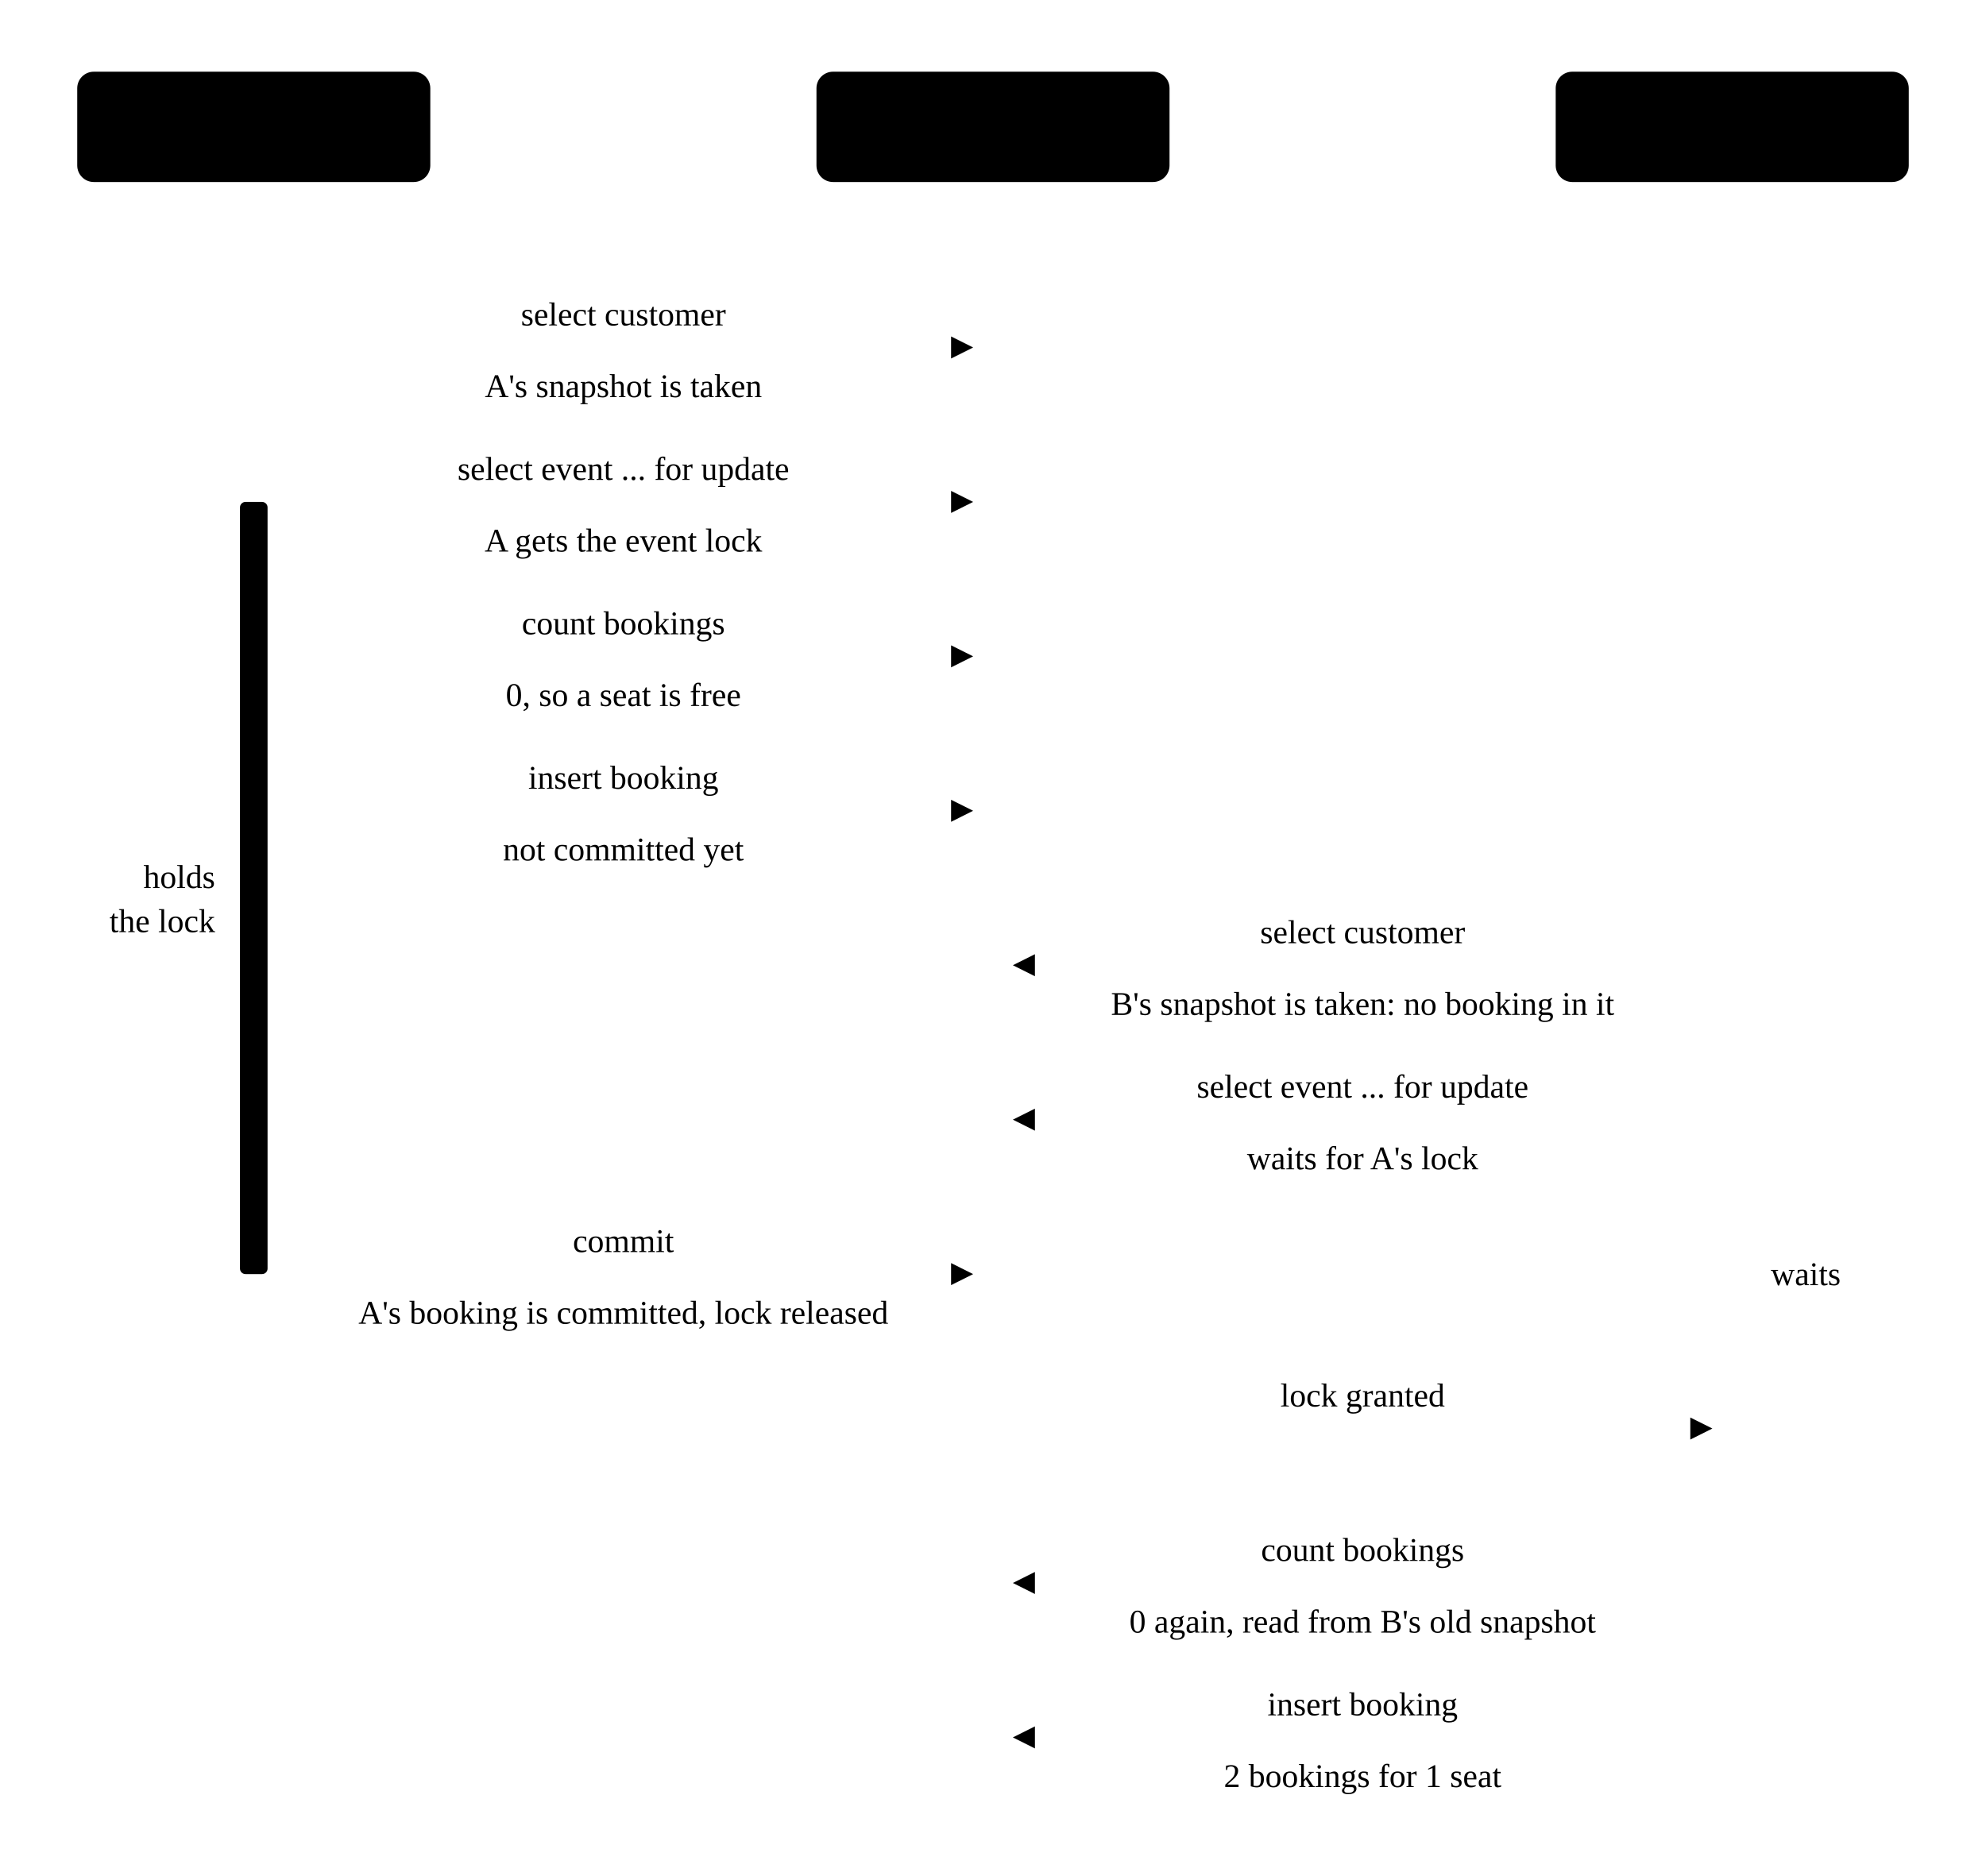
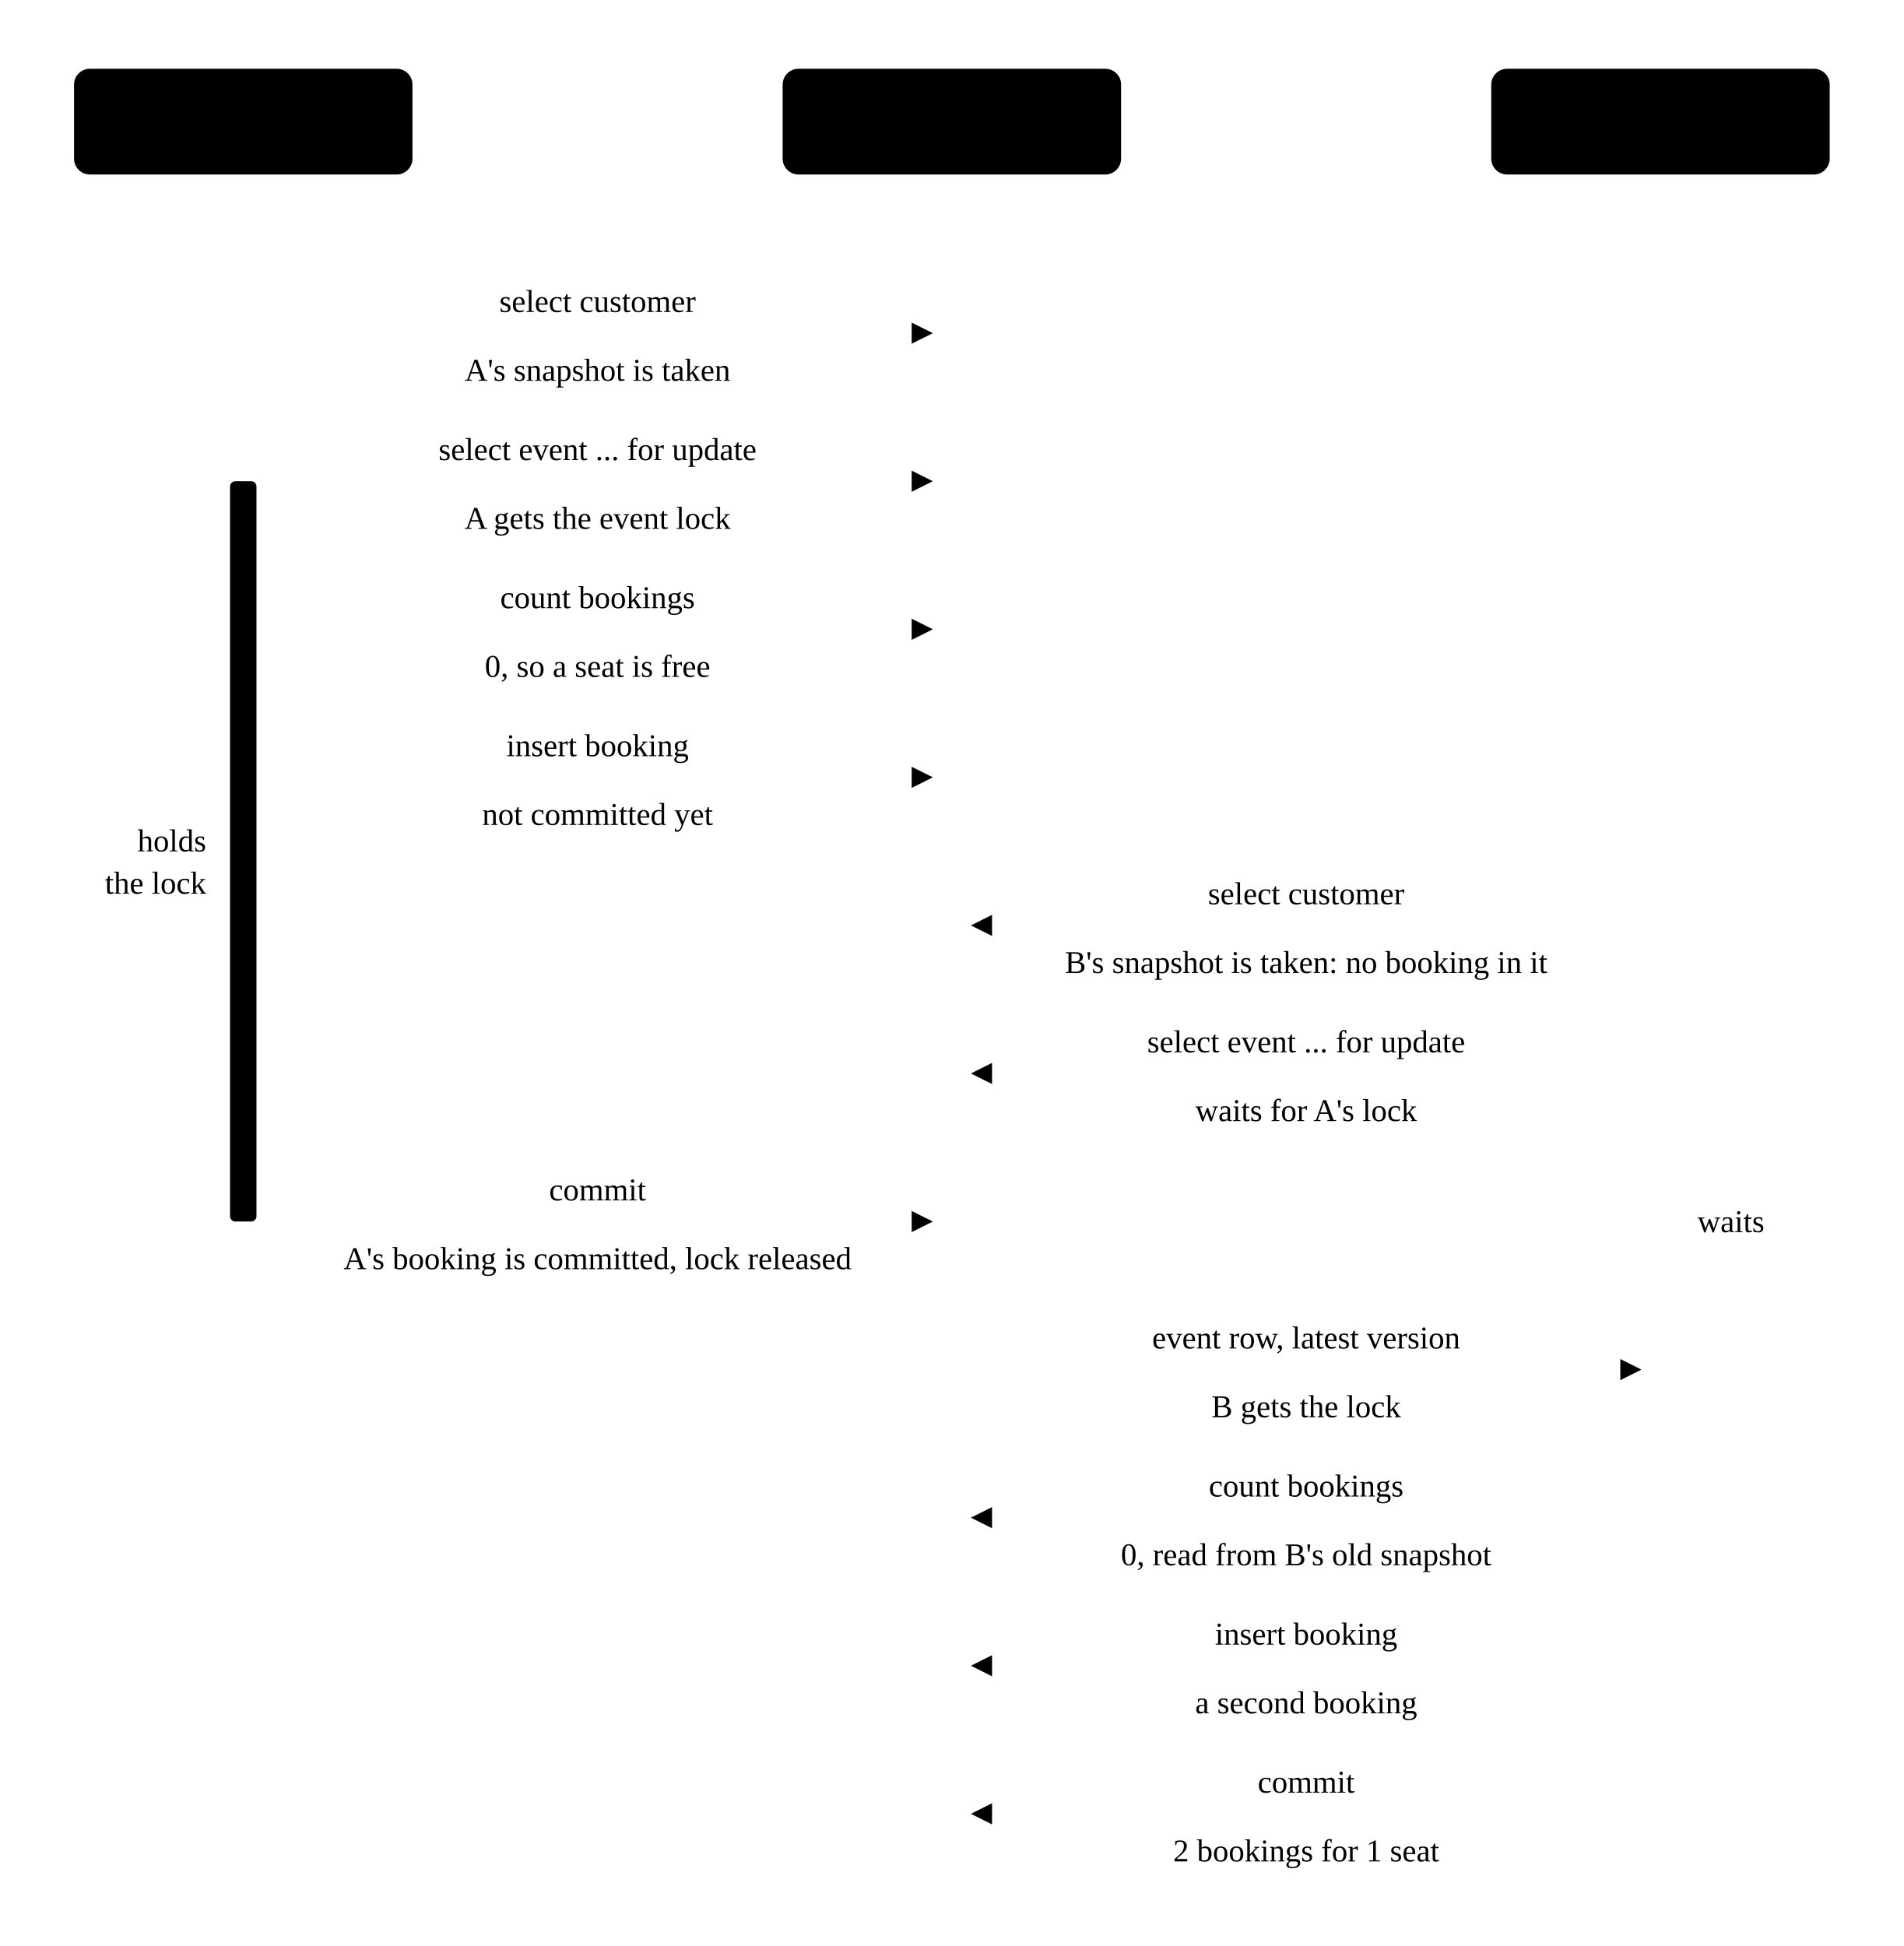
- <svg xmlns="http://www.w3.org/2000/svg" viewBox="0 0 720 680" class="cp-seq" aria-hidden="true">
+ <svg xmlns="http://www.w3.org/2000/svg" viewBox="0 0 720 736" class="cp-seq" aria-hidden="true">
  <defs>
    <marker id="seq-head" viewBox="0 0 10 10" refX="9" refY="5" markerWidth="8" markerHeight="8" orient="auto-start-reverse">
      <path d="M0,0 L10,5 L0,10 z" class="cp-seq-head" />
    </marker>
    <marker id="seq-head-bad" viewBox="0 0 10 10" refX="9" refY="5" markerWidth="8" markerHeight="8" orient="auto-start-reverse">
      <path d="M0,0 L10,5 L0,10 z" class="cp-seq-head-bad" />
    </marker>
  </defs>
-   <line x1="92" y1="66" x2="92" y2="670" class="cp-seq-life" />
+   <line x1="92" y1="66" x2="92" y2="726" class="cp-seq-life" />
  <rect x="28" y="26" width="128" height="40" rx="6" class="cp-seq-box" />
  <text x="92" y="52" text-anchor="middle" class="cp-t-lab">Booking A</text>
-   <line x1="360" y1="66" x2="360" y2="670" class="cp-seq-life" />
+   <line x1="360" y1="66" x2="360" y2="726" class="cp-seq-life" />
  <rect x="296" y="26" width="128" height="40" rx="6" class="cp-seq-box" />
  <text x="360" y="52" text-anchor="middle" class="cp-t-lab">MySQL</text>
-   <line x1="628" y1="66" x2="628" y2="670" class="cp-seq-life" />
+   <line x1="628" y1="66" x2="628" y2="726" class="cp-seq-life" />
  <rect x="564" y="26" width="128" height="40" rx="6" class="cp-seq-box" />
  <text x="628" y="52" text-anchor="middle" class="cp-t-lab">Booking B</text>
  <rect x="87" y="182" width="10" height="280" rx="2" class="cp-seq-hold" />
  <text x="78" y="322.0" text-anchor="end" class="cp-t-val2">holds</text>
  <text x="78" y="338.0" text-anchor="end" class="cp-t-val2">the lock</text>
  <line x1="628" y1="406" x2="628" y2="518" class="cp-seq-wait" />
  <text x="642" y="466.0" class="cp-t-val2">waits</text>
  <line x1="100" y1="126" x2="352" y2="126" class="cp-seq-msg" marker-end="url(#seq-head)" />
  <text x="226.0" y="118" text-anchor="middle" class="cp-seq-code">select customer</text>
  <text x="226.0" y="144" text-anchor="middle" class="cp-seq-note">A's snapshot is taken</text>
  <line x1="100" y1="182" x2="352" y2="182" class="cp-seq-msg" marker-end="url(#seq-head)" />
  <text x="226.0" y="174" text-anchor="middle" class="cp-seq-code">select event ... for update</text>
  <text x="226.0" y="200" text-anchor="middle" class="cp-seq-note">A gets the event lock</text>
  <line x1="100" y1="238" x2="352" y2="238" class="cp-seq-msg" marker-end="url(#seq-head)" />
  <text x="226.0" y="230" text-anchor="middle" class="cp-seq-code">count bookings</text>
  <text x="226.0" y="256" text-anchor="middle" class="cp-seq-note">0, so a seat is free</text>
  <line x1="100" y1="294" x2="352" y2="294" class="cp-seq-msg" marker-end="url(#seq-head)" />
  <text x="226.0" y="286" text-anchor="middle" class="cp-seq-code">insert booking</text>
  <text x="226.0" y="312" text-anchor="middle" class="cp-seq-note">not committed yet</text>
  <line x1="620" y1="350" x2="368" y2="350" class="cp-seq-msg cp-seq-bad" marker-end="url(#seq-head-bad)" />
  <text x="494.0" y="342" text-anchor="middle" class="cp-seq-code">select customer</text>
  <text x="494.0" y="368" text-anchor="middle" class="cp-seq-note cp-seq-note-bad">B's snapshot is taken: no booking in it</text>
  <line x1="620" y1="406" x2="368" y2="406" class="cp-seq-msg" marker-end="url(#seq-head)" />
  <text x="494.0" y="398" text-anchor="middle" class="cp-seq-code">select event ... for update</text>
  <text x="494.0" y="424" text-anchor="middle" class="cp-seq-note">waits for A's lock</text>
  <line x1="100" y1="462" x2="352" y2="462" class="cp-seq-msg" marker-end="url(#seq-head)" />
  <text x="226.0" y="454" text-anchor="middle" class="cp-seq-code">commit</text>
  <text x="226.0" y="480" text-anchor="middle" class="cp-seq-note">A's booking is committed, lock released</text>
  <line x1="368" y1="518" x2="620" y2="518" class="cp-seq-msg" marker-end="url(#seq-head)" />
-   <text x="494.0" y="510" text-anchor="middle" class="cp-seq-code">lock granted</text>
+   <text x="494.0" y="510" text-anchor="middle" class="cp-seq-code">event row, latest version</text>
+   <text x="494.0" y="536" text-anchor="middle" class="cp-seq-note">B gets the lock</text>
  <line x1="620" y1="574" x2="368" y2="574" class="cp-seq-msg cp-seq-bad" marker-end="url(#seq-head-bad)" />
  <text x="494.0" y="566" text-anchor="middle" class="cp-seq-code">count bookings</text>
-   <text x="494.0" y="592" text-anchor="middle" class="cp-seq-note cp-seq-note-bad">0 again, read from B's old snapshot</text>
+   <text x="494.0" y="592" text-anchor="middle" class="cp-seq-note cp-seq-note-bad">0, read from B's old snapshot</text>
  <line x1="620" y1="630" x2="368" y2="630" class="cp-seq-msg cp-seq-bad" marker-end="url(#seq-head-bad)" />
  <text x="494.0" y="622" text-anchor="middle" class="cp-seq-code">insert booking</text>
-   <text x="494.0" y="648" text-anchor="middle" class="cp-seq-note cp-seq-note-bad">2 bookings for 1 seat</text>
+   <text x="494.0" y="648" text-anchor="middle" class="cp-seq-note cp-seq-note-bad">a second booking</text>
+   <line x1="620" y1="686" x2="368" y2="686" class="cp-seq-msg cp-seq-bad" marker-end="url(#seq-head-bad)" />
+   <text x="494.0" y="678" text-anchor="middle" class="cp-seq-code">commit</text>
+   <text x="494.0" y="704" text-anchor="middle" class="cp-seq-note cp-seq-note-bad">2 bookings for 1 seat</text>
</svg>
